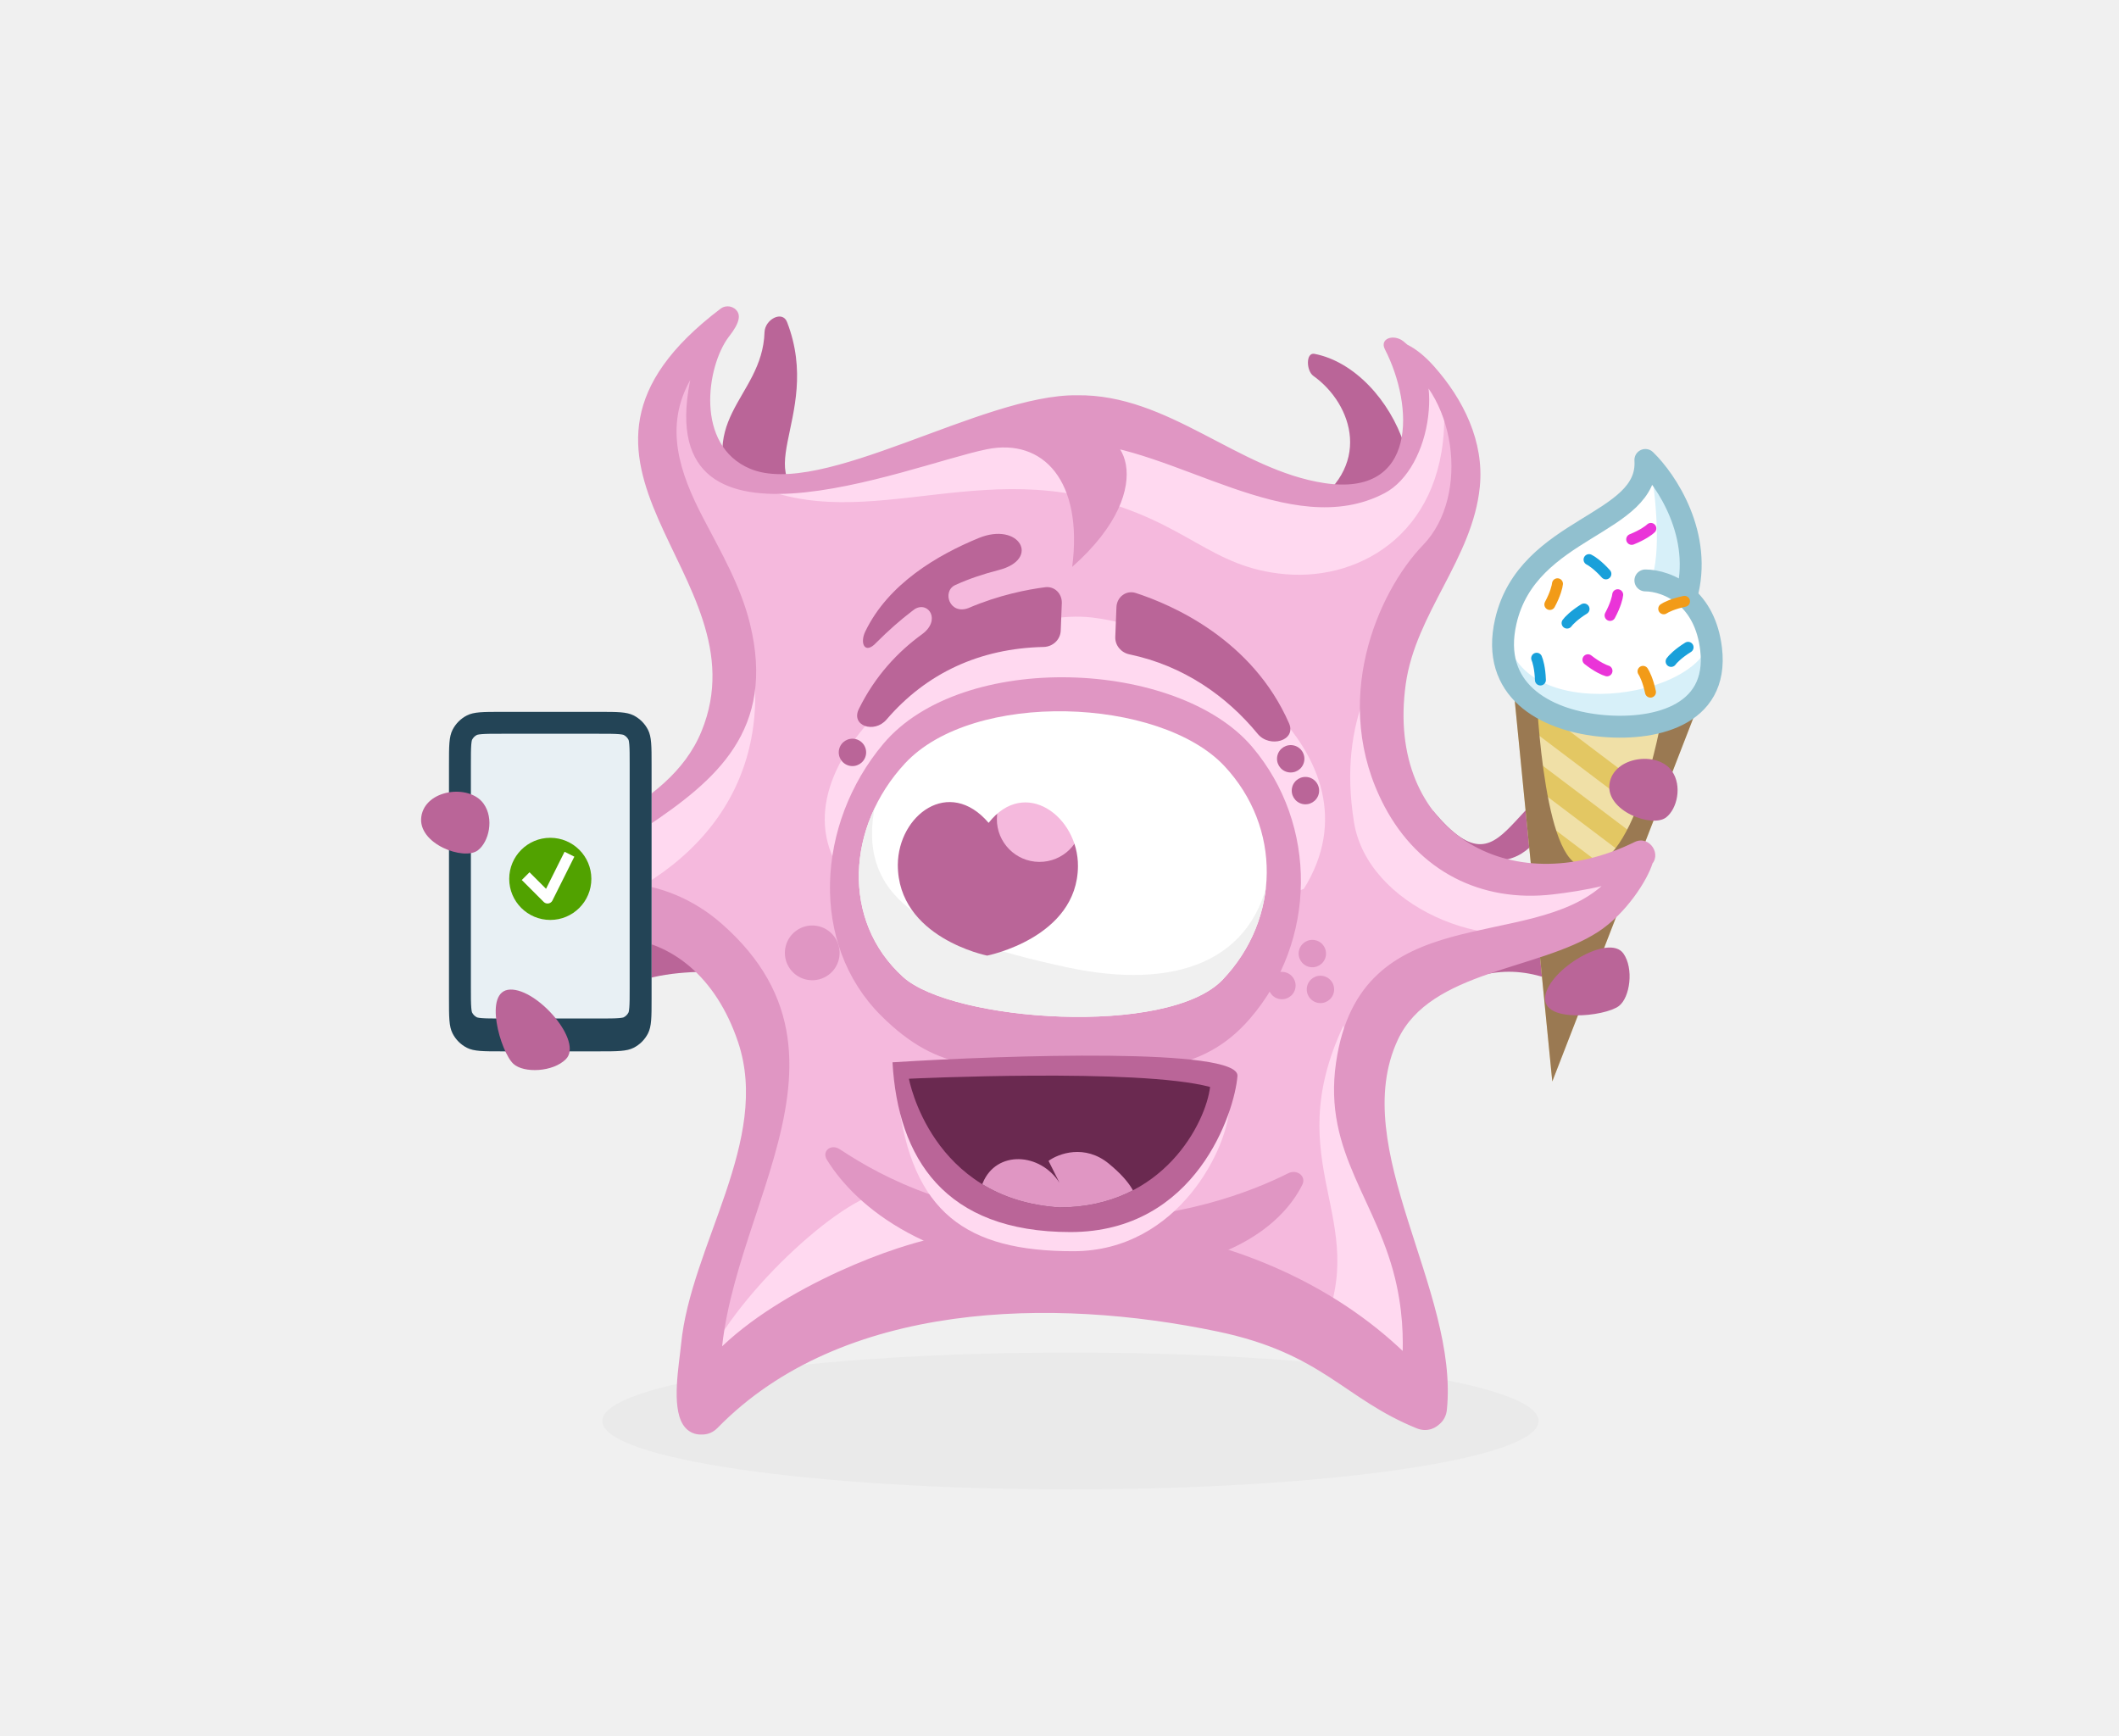
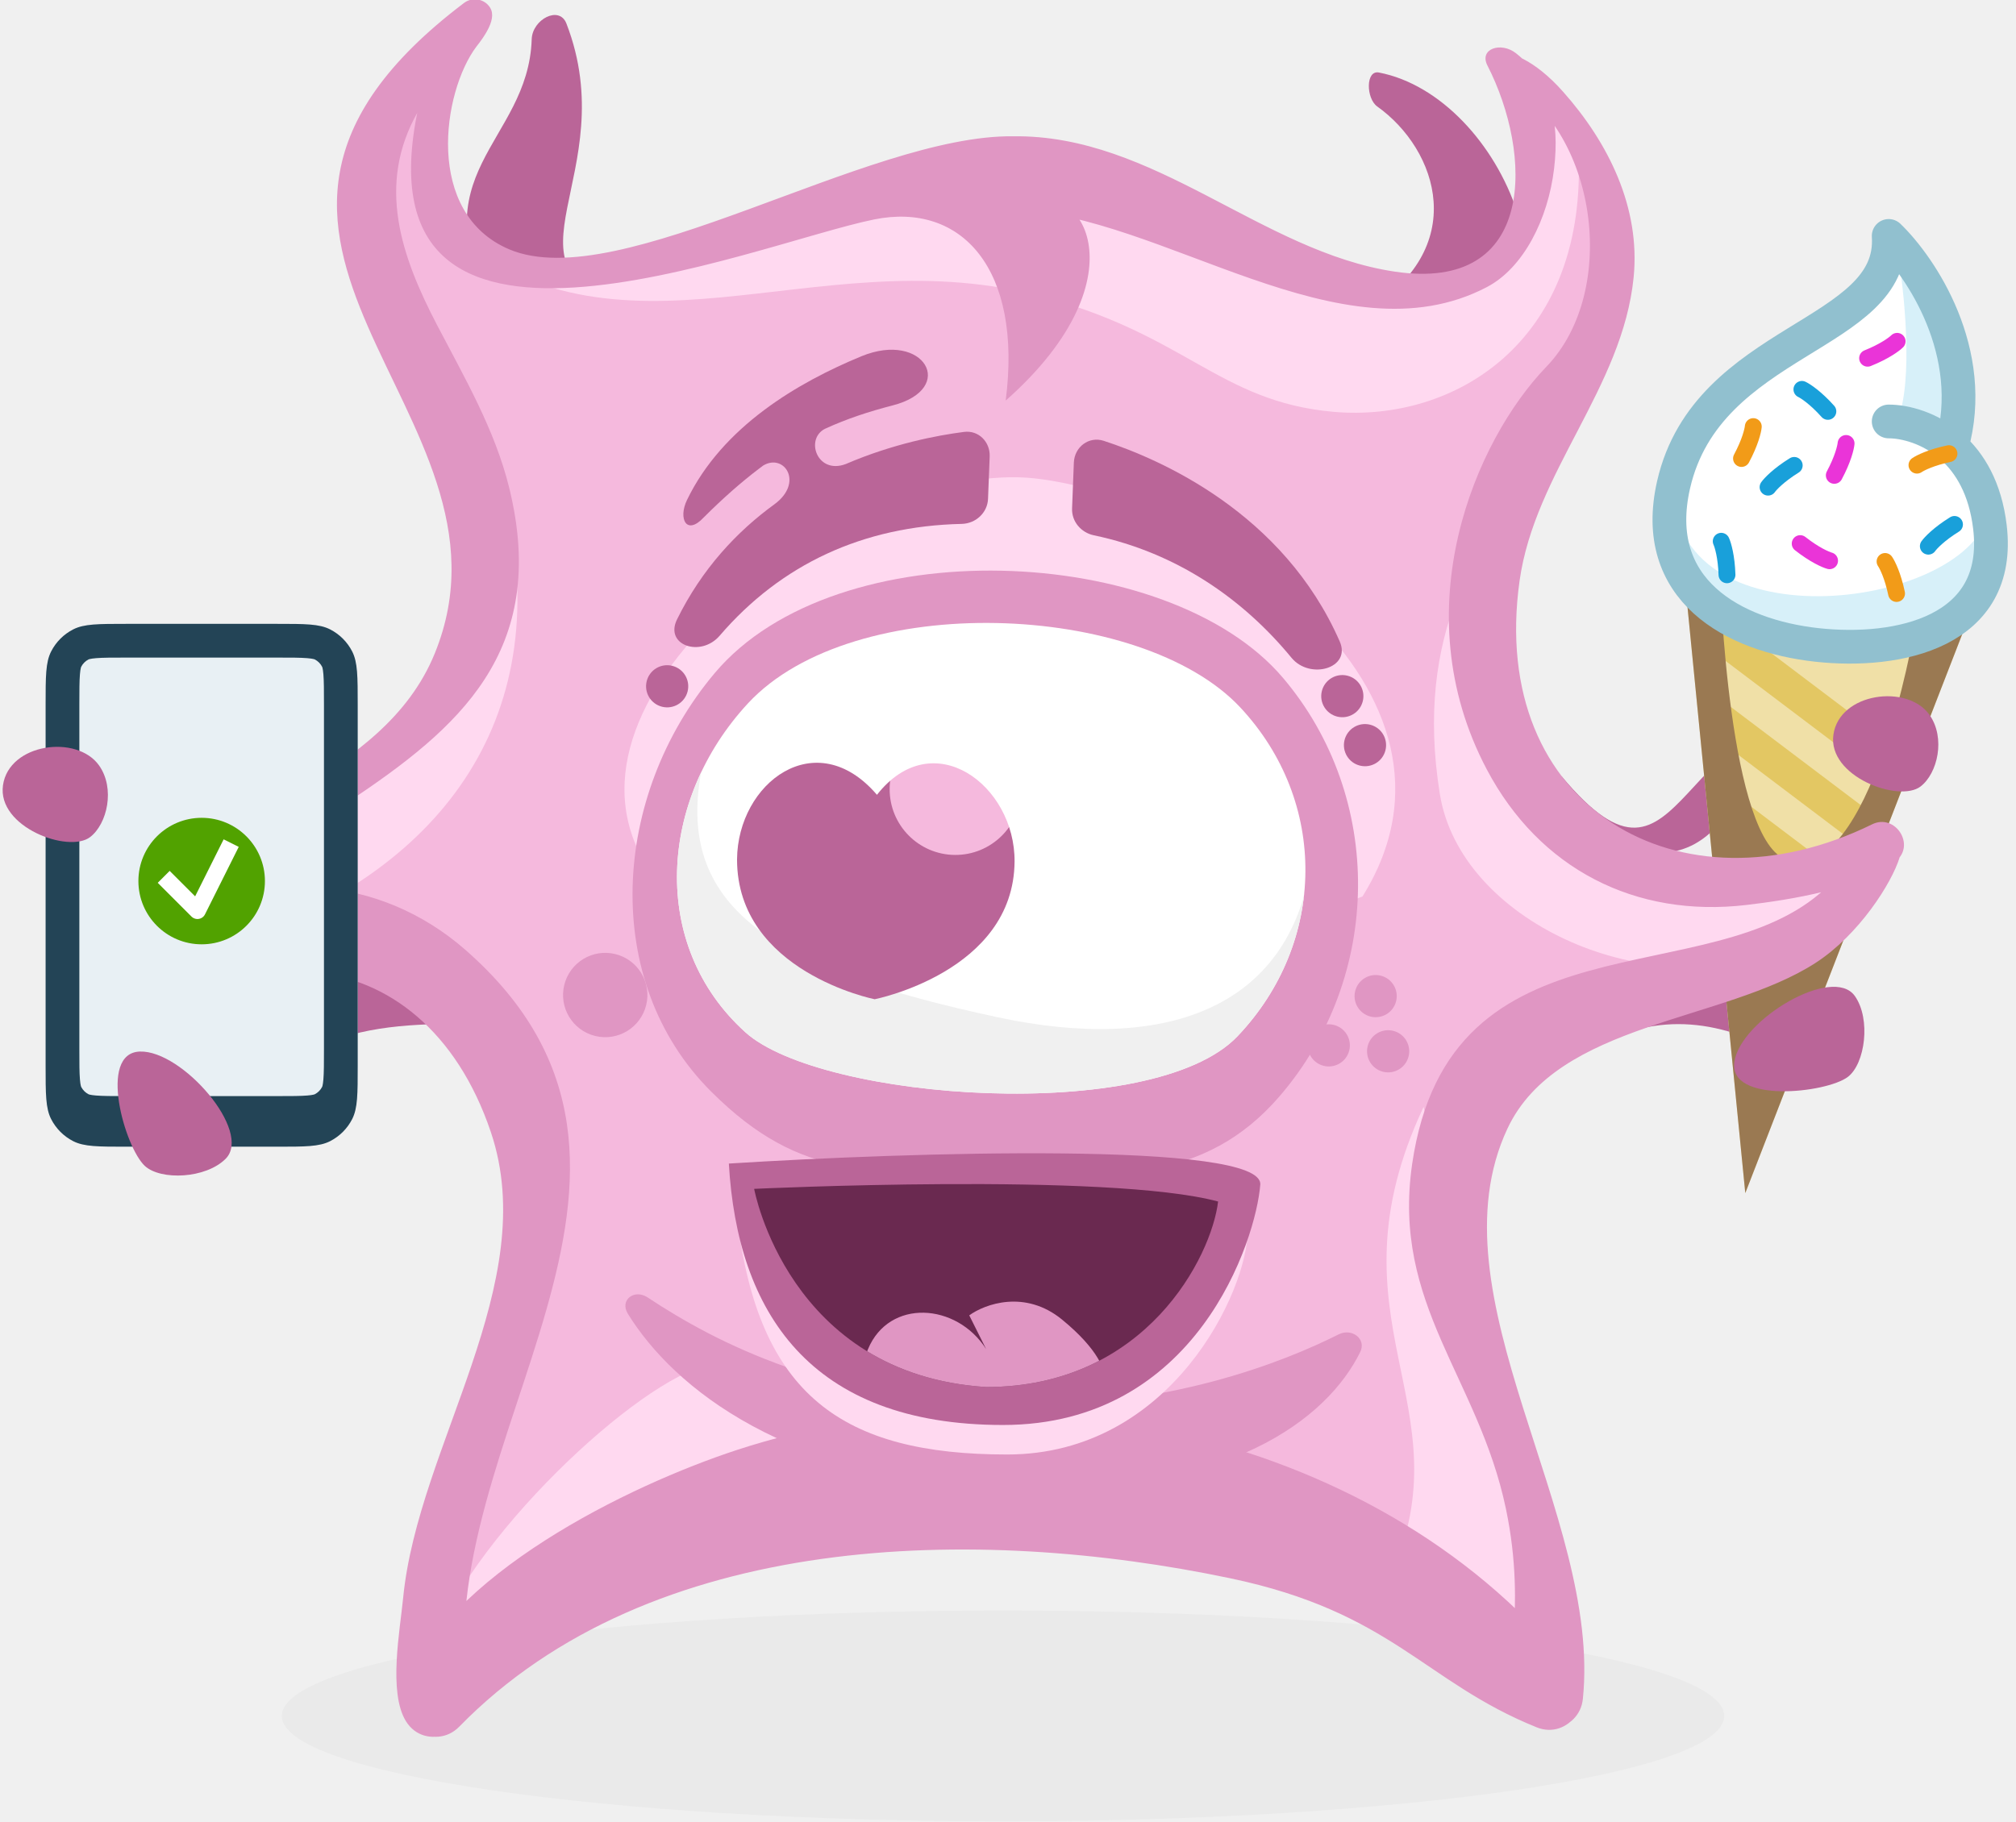
- <svg xmlns="http://www.w3.org/2000/svg" width="387" height="317" viewBox="0 0 387 317" fill="none">
-   <ellipse cx="195.5" cy="259.5" rx="85.5" ry="12.5" fill="#EAEAEA" />
-   <path d="M143.742 58.811C150.64 76.64 134.641 88.275 151.06 92.074C152.764 96.86 141.814 104.497 135.471 93.48C125.689 76.487 139.233 73.048 139.628 60.667C139.703 58.326 142.897 56.627 143.742 58.811Z" fill="#BA6598" />
-   <path d="M239.868 68.65C247.063 73.781 250.977 85.498 238.403 92.979C234.09 98.691 234.542 113.911 250.003 103.549C265.876 92.91 254.645 67.431 240.066 64.621C238.469 64.313 238.544 67.705 239.868 68.65Z" fill="#BA6598" />
-   <path d="M99.392 187.671C103.51 169.714 120.196 160.76 125.959 159.353L139.288 176.884C128.542 178.52 114.313 174.287 104.506 188.866C102.708 191.538 98.672 190.81 99.392 187.671Z" fill="#BA6598" />
-   <path d="M261.712 148.06L256.879 153.049C287.727 165.793 274.302 145.026 296.033 148.786C301.466 149.726 302.866 139.857 298.305 139.561C274.483 138.017 276.814 166.196 261.712 148.06Z" fill="#BA6598" />
-   <path d="M79.98 150.948C88.362 162.396 102.619 164.411 119.405 160.599C120.791 154.982 122.546 141.607 117.931 147.032C113.348 152.42 97.275 152.622 84.303 146.95C81.518 145.733 78.184 148.496 79.98 150.948Z" fill="#BA6598" />
-   <path d="M264.362 177.034C260.751 172.477 251.86 185.355 268.007 178.961C276.329 175.666 283.633 178.144 291.691 183.153L294.063 173.521C285.422 170.553 276.709 170.646 264.362 177.034Z" fill="#BA6598" />
-   <path d="M309.5 130.5L283.5 197.5L276.5 126.5C276.5 126.5 280 131.097 293 132.5C306 133.903 309.5 130.5 309.5 130.5Z" fill="#F0E0A7" />
-   <mask id="mask0" mask-type="alpha" maskUnits="userSpaceOnUse" x="276" y="126" width="34" height="72">
-     <path d="M309.5 130.5L283.5 197.5L276.5 126.5C276.5 126.5 280 131.097 293 132.5C306 133.903 309.5 130.5 309.5 130.5Z" fill="#DEC673" />
-   </mask>
-   <g mask="url(#mask0)">
-     <path d="M278 129.5L300.5 146.5" stroke="#E3C763" stroke-width="4" stroke-linecap="round" stroke-linejoin="round" />
-     <path d="M278 139.5L300.5 156.5" stroke="#E3C763" stroke-width="4" stroke-linecap="round" stroke-linejoin="round" />
-     <path d="M278 149.5L300.5 166.5" stroke="#E3C763" stroke-width="4" stroke-linecap="round" stroke-linejoin="round" />
-     <path d="M278 159.5L300.5 176.5" stroke="#E3C763" stroke-width="4" stroke-linecap="round" stroke-linejoin="round" />
-     <path d="M278 169.5L300.5 186.5" stroke="#E3C763" stroke-width="4" stroke-linecap="round" stroke-linejoin="round" />
-     <path d="M288.5 158C281.5 156 280.5 124.5 280.5 124.5L273 126.5L278.5 196L284.5 201L311 129.5L303.5 131C303.5 131 298.382 160.823 288.5 158Z" fill="#9A7952" />
+ <svg xmlns="http://www.w3.org/2000/svg" width="239" height="216" viewBox="0 0 239 216" fill="none">
+   <g clip-path="url(#clip0)">
+     <ellipse cx="118.907" cy="203.478" rx="85.5" ry="12.5" fill="#EAEAEA" />
+     <path d="M67.149 2.789C74.047 20.618 58.048 32.253 74.468 36.051C76.171 40.837 65.221 48.474 58.879 37.457C49.096 20.465 62.641 17.026 63.035 4.645C63.11 2.304 66.304 0.605 67.149 2.789Z" fill="#BA6598" />
+     <path d="M163.275 12.627C170.47 17.759 174.384 29.476 161.811 36.957C157.497 42.668 157.95 57.889 173.41 47.526C189.283 36.887 178.052 11.409 163.473 8.599C161.876 8.291 161.951 11.683 163.275 12.627Z" fill="#BA6598" />
+     <path d="M22.799 131.648C26.918 113.692 43.603 104.737 49.366 103.33L62.695 120.861C51.949 122.498 37.72 118.264 27.913 132.843C26.116 135.516 22.079 134.788 22.799 131.648Z" fill="#BA6598" />
+     <path d="M185.119 92.037L180.286 97.026C211.134 109.771 197.71 89.003 219.441 92.764C224.874 93.704 226.273 83.835 221.712 83.539C197.89 81.995 200.221 110.174 185.119 92.037Z" fill="#BA6598" />
+     <path d="M3.387 94.926C11.769 106.374 26.026 108.388 42.813 104.577C44.199 98.96 45.953 85.584 41.339 91.009C36.755 96.398 20.682 96.6 7.71 90.928C4.925 89.71 1.591 92.474 3.387 94.926Z" fill="#BA6598" />
+     <path d="M187.769 121.011C184.158 116.455 175.267 129.332 191.414 122.939C199.736 119.643 207.04 122.122 215.099 127.13L217.47 117.498C208.829 114.53 200.117 114.624 187.769 121.011Z" fill="#BA6598" />
+     <path d="M232.907 74.478L206.907 141.478L199.907 70.478C199.907 70.478 203.407 75.074 216.407 76.478C229.407 77.881 232.907 74.478 232.907 74.478Z" fill="#F0E0A7" />
+     <mask id="mask0" mask-type="alpha" maskUnits="userSpaceOnUse" x="199" y="70" width="34" height="72">
+       <path d="M232.907 74.478L206.907 141.478L199.907 70.478C199.907 70.478 203.407 75.074 216.407 76.478C229.407 77.881 232.907 74.478 232.907 74.478Z" fill="#DEC673" />
+     </mask>
+     <g mask="url(#mask0)">
+       <path d="M201.407 73.478L223.907 90.478" stroke="#E3C763" stroke-width="4" stroke-linecap="round" stroke-linejoin="round" />
+       <path d="M201.407 83.478L223.907 100.478" stroke="#E3C763" stroke-width="4" stroke-linecap="round" stroke-linejoin="round" />
+       <path d="M201.407 93.478L223.907 110.478" stroke="#E3C763" stroke-width="4" stroke-linecap="round" stroke-linejoin="round" />
+       <path d="M201.407 103.478L223.907 120.478" stroke="#E3C763" stroke-width="4" stroke-linecap="round" stroke-linejoin="round" />
+       <path d="M201.407 113.478L223.907 130.478" stroke="#E3C763" stroke-width="4" stroke-linecap="round" stroke-linejoin="round" />
+       <path d="M211.907 101.978C204.907 99.978 203.907 68.478 203.907 68.478L196.407 70.478L201.907 139.978L207.907 144.978L234.407 73.478L226.907 74.978C226.907 74.978 221.789 104.801 211.907 101.978Z" fill="#9A7952" />
+     </g>
+     <path d="M235.907 62.477C237.407 74.978 225.044 77.534 215.407 76.478C205.51 75.393 195.55 69.978 198.407 57.477C202.408 39.978 224.707 39.977 223.907 27.977C227.717 31.644 234.543 41.778 231.372 52.977C233.529 54.892 235.358 57.898 235.907 62.477Z" fill="white" />
+     <mask id="mask1" mask-type="alpha" maskUnits="userSpaceOnUse" x="197" y="27" width="40" height="50">
+       <path d="M235.907 62.477C237.407 74.978 225.044 77.534 215.407 76.478C205.51 75.393 195.55 69.978 198.407 57.477C202.408 39.978 224.707 39.977 223.907 27.977C227.717 31.644 234.543 41.778 231.372 52.977C233.529 54.892 235.358 57.898 235.907 62.477Z" fill="white" />
+     </mask>
+     <g mask="url(#mask1)">
+       <path d="M224.907 29.477C225.741 34.311 226.907 45.178 224.907 49.977L236.407 54.477L235.907 32.977L224.907 29.477Z" fill="#D7F0F9" />
+       <path d="M235.907 59.477C235.907 60.051 235.827 60.61 235.675 61.152L233.407 77.478H215.907L195.407 68.478C196.574 58.144 198.807 41.477 198.407 57.477C197.93 76.56 232.502 72.428 235.675 61.152L235.907 59.477Z" fill="#D7F0F9" />
+     </g>
+     <path d="M223.907 49.977C225.805 49.977 228.818 50.712 231.372 52.977M231.372 52.977C233.529 54.892 235.358 57.898 235.907 62.477C237.407 74.978 225.044 77.534 215.407 76.478C205.51 75.393 195.55 69.978 198.407 57.477C202.408 39.978 224.707 39.977 223.907 27.977C227.717 31.644 234.543 41.778 231.372 52.977Z" stroke="#91C0CF" stroke-width="4" stroke-linecap="round" stroke-linejoin="round" />
+     <path d="M221.407 42.477C223.407 41.678 224.574 40.811 224.907 40.477" stroke="#EA34D8" stroke-width="2" stroke-linecap="round" stroke-linejoin="round" />
+     <path d="M217.459 56.368C218.477 54.47 218.814 53.056 218.855 52.587" stroke="#EA34D8" stroke-width="2" stroke-linecap="round" stroke-linejoin="round" />
+     <path d="M213.416 64.462C215.109 65.794 216.443 66.371 216.898 66.493" stroke="#EA34D8" stroke-width="2" stroke-linecap="round" stroke-linejoin="round" />
+     <path d="M216.696 48.78C215.26 47.174 214.047 46.374 213.619 46.175" stroke="#19A0DA" stroke-width="2" stroke-linecap="round" stroke-linejoin="round" />
+     <path d="M231.707 62.189C229.877 63.324 228.878 64.38 228.608 64.766" stroke="#19A0DA" stroke-width="2" stroke-linecap="round" stroke-linejoin="round" />
+     <path d="M212.707 55.189C210.877 56.324 209.878 57.38 209.608 57.766" stroke="#19A0DA" stroke-width="2" stroke-linecap="round" stroke-linejoin="round" />
+     <path d="M204.737 68.158C204.669 66.005 204.254 64.612 204.054 64.185" stroke="#19A0DA" stroke-width="2" stroke-linecap="round" stroke-linejoin="round" />
+     <path d="M231.054 53.796C228.946 54.237 227.646 54.888 227.26 55.158" stroke="#F29B18" stroke-width="2" stroke-linecap="round" stroke-linejoin="round" />
+     <path d="M224.839 70.375C224.398 68.266 223.747 66.967 223.477 66.581" stroke="#F29B18" stroke-width="2" stroke-linecap="round" stroke-linejoin="round" />
+     <path d="M206.459 54.368C207.477 52.47 207.814 51.056 207.855 50.587" stroke="#F29B18" stroke-width="2" stroke-linecap="round" stroke-linejoin="round" />
+     <path d="M175.591 74.212C178.204 98.501 193.389 111.592 218.828 101.889C220.469 101.264 222.073 102.8 221.103 104.263C210.987 119.521 181.587 106.67 173.261 134.167C166.121 157.745 186.351 168.739 184.155 196.88C184.023 198.568 181.934 199.238 180.708 198.07C152.335 171.036 86.469 165.353 54.645 198.492C53.425 199.761 51.22 199.068 51.125 197.31C49.45 166.286 70.03 155.535 62.267 131.853C56.462 114.145 33.678 98.989 15.861 119.261C14.405 120.916 11.62 119.752 12.422 117.699C21.884 93.483 50.029 98.007 56.507 74.086C62.767 50.966 33.855 34.024 46.678 12.636C47.872 10.645 51.268 12.927 51.033 15.236C50.033 25.077 56.241 32.544 66.112 32.928C80.102 33.472 97.145 19.623 120.135 20.517C140.146 21.295 157.998 36.286 168.632 34.411C180.095 32.39 183.382 25.971 181.992 17.663C181.622 15.449 184.462 13.726 185.698 15.601C200.988 38.8 173.13 51.328 175.591 74.212Z" fill="#F5B9DD" />
+     <path d="M217.354 87.115C218.064 82.141 226.122 81.062 228.745 84.77C230.674 87.499 229.715 91.704 227.684 93.263C225.144 95.212 216.644 92.09 217.354 87.115Z" fill="#BA6598" />
+     <path d="M205.613 125.919C206.323 120.944 217.272 114.399 219.894 118.107C221.824 120.836 221.111 126.131 219.08 127.69C216.54 129.639 204.903 130.894 205.613 125.919Z" fill="#BA6598" />
+     <mask id="mask2" mask-type="alpha" maskUnits="userSpaceOnUse" x="12" y="11" width="210" height="189">
+       <path d="M175.591 74.212C178.204 98.501 193.389 111.592 218.828 101.889C220.469 101.264 222.073 102.8 221.103 104.263C210.987 119.521 181.587 106.67 173.261 134.167C166.121 157.745 186.351 168.739 184.155 196.88C184.023 198.568 181.934 199.238 180.708 198.07C152.335 171.036 86.469 165.353 54.645 198.492C53.425 199.761 51.22 199.068 51.125 197.31C49.45 166.286 70.03 155.535 62.267 131.853C56.462 114.145 33.678 98.989 15.861 119.261C14.405 120.916 11.62 119.752 12.422 117.699C21.884 93.483 50.029 98.007 56.507 74.086C62.767 50.966 33.855 34.024 46.678 12.636C47.872 10.645 51.268 12.927 51.033 15.236C50.033 25.077 56.241 32.544 66.112 32.928C80.102 33.472 97.145 19.623 120.135 20.517C140.146 21.295 157.998 36.286 168.632 34.411C180.095 32.39 183.382 25.971 181.992 17.663C181.622 15.449 184.462 13.726 185.698 15.601C200.988 38.8 173.13 51.328 175.591 74.212Z" fill="#F7BEED" />
+     </mask>
+     <g mask="url(#mask2)">
+       <path d="M177.063 9.725C176.661 17.86 193.653 2.996 187.162 18.905C187.791 40.683 172.331 50.061 158.164 48.841C144.328 47.65 140.425 39.324 122.461 34.901C96.083 28.407 73.626 45.02 52.339 26.905C53.64 17.442 55.992 9.599 56.486 -0.395C57.455 -19.977 85.522 16.979 119.17 18.643C152.818 20.307 178.032 -9.857 177.063 9.725Z" fill="#FFD9F0" />
+       <path d="M32.989 109.679C55.995 99.896 66.962 80.454 58.5 54.169L9.715 112.188C9.804 114.613 14.585 117.506 32.989 109.679Z" fill="#FFD9F0" />
+       <path d="M221.27 95.789C227.355 101.75 231.745 103.908 209.326 112.931C195.037 118.681 173.138 109.329 170.695 94.151C164.571 56.082 201.098 50.143 193.13 26.039L221.498 23.755L221.27 95.789Z" fill="#FFD9F0" />
+       <path d="M164.842 186.942C173.985 166.536 156.851 156.653 168.766 131.266L186.233 200.448L164.842 186.942Z" fill="#FFD9F0" />
+       <path d="M83.987 161.885C90.483 160.601 99.74 169.712 103.556 174.427C84.479 186.38 47.212 207.517 50.762 196.444C55.199 182.604 75.868 163.491 83.987 161.885Z" fill="#FFD9F0" />
+       <path d="M122.75 56.736C143.365 59.088 176.835 81.759 161.522 106.31C149.493 111.09 156.906 100.538 119.406 98.478C83.906 96.527 85.369 118.702 76.133 101.764C64.781 80.946 102.176 54.389 122.75 56.736Z" fill="#FFD9F0" />
+     </g>
+     <path d="M120.106 24.872C114.559 24.708 114.5 16.244 120.072 16.162C136.875 15.916 149.506 29.841 165.338 32.208C182.312 34.746 181.645 18.116 176.337 7.767C175.317 5.78 177.949 4.908 179.732 6.321C183.78 9.529 184.926 14.25 184.238 20.006C183.523 25.991 180.615 31.767 176.274 34.042C158.986 43.101 137.753 25.393 120.106 24.872ZM178.117 9.261C173.25 6.696 178.465 3.18 185.292 10.859C190.676 16.915 194.494 24.608 193.67 32.886C192.363 45.999 181.959 55.964 180.149 68.871C176.372 95.809 199.249 108.901 221.943 97.749C224.666 96.411 227.142 100.192 224.76 102.11C220.702 105.379 212.156 106.708 207.075 107.309C193.865 108.872 182.491 103.031 176.261 91.239C166.228 72.249 174.949 52.17 183.325 43.489C192.009 34.489 189.394 15.203 178.117 9.261ZM220.086 100.96C221.714 97.097 226.353 97.92 225.209 101.66C224.272 104.721 220.381 110.85 215.25 114.174C204.42 121.188 184.656 121.166 178.713 133.826C169.428 153.608 189.895 179.622 187.651 201.465C187.257 205.301 181.993 206.471 180.142 203.004C177.813 198.644 181.171 191.517 178.527 178.905C175.266 163.35 164.991 154.741 167.411 138.045C171.815 107.662 202.823 118.154 216.413 105.344C218.163 103.695 219.008 103.519 220.086 100.96ZM186.784 198.616C189.233 201.766 185.938 206.349 182.171 204.828C168.839 199.443 165.039 191.177 145.83 187.151C115.854 180.869 77.217 181.446 54.445 204.751C51.512 207.754 46.327 204.661 47.753 200.646C52.676 186.785 74.609 176.118 87.365 171.938C120.857 160.963 164.355 169.768 186.784 198.616ZM55.486 201.292C56.166 205.531 50.373 207.798 48.107 204.075C46.025 200.654 47.418 193.328 47.794 189.475C49.558 171.399 64.24 152.215 58.198 134.266C50.091 110.183 25.397 109.442 12.255 129.342C10.608 131.835 6.576 130.292 7.109 127.318C8.17 121.399 15.05 114.166 19.694 110.678C30.601 102.483 45.055 103.768 55.181 112.642C85.209 138.958 50.587 170.722 55.486 201.292ZM12.691 128.081C12.359 131.206 7.748 131.483 7.121 128.372C5.875 122.193 11.985 112.506 15.71 107.959C25.663 95.804 45.376 92.622 51.545 77.477C63.291 48.644 17.514 28.722 55.016 0.347C56.005 -0.4 57.462 -0.143 58.111 0.922C59.885 3.83 51.063 10.582 49.531 13.268C44.614 21.889 47.546 30.357 51.81 38.534C55.065 44.776 58.664 50.932 60.364 57.831C69.968 96.805 16.264 94.475 12.691 128.081ZM54.511 0.905C54.66 0.672 54.226 2.613 54.451 2.452C57.343 0.374 59.369 1.677 56.474 5.533C52.459 10.881 50.279 25.309 60.392 29.575C73.451 35.083 102.841 15.934 120.124 16.162C124.901 16.224 126.118 23.099 121.524 24.645C127.649 20.308 136.181 32.521 119.226 47.502C121.242 31.903 113.999 23.927 103.637 26.021C89.333 28.913 41.138 49.298 49.754 12.053C50.672 8.084 52.321 4.335 54.511 0.905Z" fill="#E096C3" />
+     <path d="M76.784 153.855C84.933 159.257 98.41 166.249 119.732 166.676C138.39 167.05 152.256 161.475 158.694 158.234C160.253 157.449 162.028 158.764 161.255 160.33C157.4 168.139 145.788 177.57 119.349 176.542C93.355 175.532 79.853 164.566 74.433 155.788C73.431 154.166 75.195 152.801 76.784 153.855Z" fill="#E096C3" />
+     <path d="M84.724 79.824C99.136 62.682 138.535 64.385 152.098 80.379C164.154 94.596 163.907 115.84 151.689 130.003C142.744 140.37 131.601 139.585 117.715 139.164C103.387 138.73 95.205 140.309 84.315 129.448C71.169 116.337 72.481 94.385 84.724 79.824Z" fill="#E096C3" />
+     <path d="M88.674 83.403C101.147 69.943 135.275 71.307 147.033 83.884C157.486 95.064 157.286 111.757 146.712 122.877C136.714 133.392 97.335 130.524 88.353 122.396C76.957 112.085 78.079 94.837 88.674 83.403Z" fill="white" />
+     <mask id="mask3" mask-type="alpha" maskUnits="userSpaceOnUse" x="80" y="73" width="75" height="57">
+       <path d="M88.674 83.403C101.147 69.943 135.275 71.307 147.033 83.884C157.486 95.064 157.286 111.757 146.712 122.877C136.714 133.392 97.335 130.524 88.353 122.396C76.957 112.085 78.079 94.837 88.674 83.403Z" fill="#E8E8E8" />
+     </mask>
+     <g mask="url(#mask3)">
+       <path d="M118.304 120.634C91.902 114.984 79.642 107.759 83.304 90.647L65.502 116.494L103.431 132.791L131.858 133.76L161.153 121.11C160.137 109.132 157.567 88.641 155.42 102.498C152.737 119.82 137.862 124.818 118.304 120.634Z" fill="#F0F0F0" />
+     </g>
+     <mask id="mask4" mask-type="alpha" maskUnits="userSpaceOnUse" x="87" y="90" width="34" height="29">
+       <path d="M120.279 102.177C120.171 115.241 103.693 118.492 103.693 118.492C103.693 118.492 87.377 115.241 87.377 101.906C87.452 92.82 96.736 85.802 103.964 94.249C110.59 85.802 120.354 93.091 120.279 102.177Z" fill="#BA6598" />
+     </mask>
+     <g mask="url(#mask4)">
+       <rect x="82.882" y="85.802" width="43.293" height="39.83" fill="#BA6598" />
+       <circle cx="113.262" cy="93.587" r="7.793" transform="rotate(0.471941 113.262 93.5867)" fill="#F5B9DD" />
+     </g>
+     <path d="M114.013 62.125C102.317 62.381 92.591 66.912 85.318 75.382C83.082 77.987 78.746 76.531 80.263 73.451C83.224 67.437 87.364 63.028 91.813 59.796C91.813 59.796 91.813 59.796 91.813 59.796C95.316 57.226 92.977 53.726 90.495 55.193C90.306 55.333 90.116 55.475 89.926 55.62C87.864 57.188 85.726 59.065 83.447 61.34C81.373 63.576 80.385 61.487 81.439 59.301C85.652 50.555 94.663 45.325 102.115 42.249C109.566 39.174 113.528 46.089 105.83 48.074C103.036 48.794 100.413 49.651 97.808 50.845C95.415 52.044 96.86 56.304 100.264 55.028C105.866 52.618 111.105 51.624 114.292 51.216C116.009 50.996 117.395 52.397 117.328 54.127L117.133 59.154C117.068 60.81 115.67 62.089 114.013 62.125Z" fill="#BA6598" />
+     <path d="M153.105 77.996C147.468 71.135 139.599 65.551 129.667 63.474C128.159 63.159 127.036 61.836 127.096 60.296L127.307 54.855C127.379 53.005 129.082 51.7 130.843 52.272C137.489 54.434 152.142 60.775 158.833 76.08C160.214 79.238 155.294 80.659 153.105 77.996Z" fill="#BA6598" />
+     <circle cx="79.093" cy="81.381" r="2.5" transform="rotate(13.8318 79.0925 81.3807)" fill="#BA6598" />
+     <circle cx="159.134" cy="82.55" r="2.5" transform="rotate(13.8318 159.134 82.5496)" fill="#BA6598" />
+     <circle cx="161.823" cy="88.361" r="2.5" transform="rotate(13.8318 161.823 88.3611)" fill="#BA6598" />
+     <circle cx="71.751" cy="117.991" r="5" transform="rotate(13.8318 71.7514 117.991)" fill="#E096C3" />
+     <circle cx="157.528" cy="123.962" r="2.5" transform="rotate(13.8318 157.528 123.962)" fill="#E096C3" />
+     <circle cx="163.086" cy="118.121" r="2.5" transform="rotate(13.8318 163.086 118.121)" fill="#E096C3" />
+     <circle cx="164.565" cy="124.664" r="2.5" transform="rotate(13.8318 164.565 124.664)" fill="#E096C3" />
+     <path d="M87.407 144.478L87.407 144.478C89.907 165.477 99.907 172.477 119.407 172.477C138.907 172.477 147.907 152.977 147.907 145.977C133.407 144.478 107.407 144.478 87.407 144.478Z" fill="#FFD9F0" />
+     <path d="M118.907 168.977C95.907 168.977 87.407 155.477 86.407 137.977C107.574 136.644 149.807 135.277 149.407 140.477C148.907 146.977 141.907 168.977 118.907 168.977Z" fill="#BA6598" />
+     <path d="M144.407 142.478C131.407 138.978 89.407 140.978 89.407 140.978C89.407 140.978 93.407 162.978 116.907 164.478C135.907 164.478 143.649 148.926 144.407 142.478Z" fill="#6A2950" />
+     <mask id="mask5" mask-type="alpha" maskUnits="userSpaceOnUse" x="89" y="140" width="56" height="25">
+       <path d="M144.407 142.478C131.407 138.978 89.407 140.978 89.407 140.978C89.407 140.978 93.407 162.978 116.907 164.478C135.907 164.478 143.649 148.926 144.407 142.478Z" fill="#6A2950" />
+     </mask>
+     <g mask="url(#mask5)">
+       <path d="M116.907 159.977C113.407 154.477 105.407 153.977 102.907 159.977L101.907 162.477L114.407 166.477L130.907 163.477C131.074 162.644 130.307 160.077 125.907 156.477C121.507 152.877 116.741 154.644 114.907 155.977C114.741 155.644 114.907 155.977 116.907 159.977Z" fill="#E096C3" />
+     </g>
+     <path d="M5.407 83.578C5.407 80.217 5.407 78.537 6.061 77.254C6.636 76.125 7.554 75.207 8.683 74.632C9.967 73.978 11.647 73.978 15.007 73.978H32.807C36.167 73.978 37.848 73.978 39.131 74.632C40.26 75.207 41.178 76.125 41.753 77.254C42.407 78.537 42.407 80.217 42.407 83.578V126.378C42.407 129.738 42.407 131.418 41.753 132.701C41.178 133.83 40.26 134.748 39.131 135.324C37.848 135.978 36.167 135.978 32.807 135.978H15.007C11.647 135.978 9.967 135.978 8.683 135.324C7.554 134.748 6.636 133.83 6.061 132.701C5.407 131.418 5.407 129.738 5.407 126.378V83.578Z" fill="#E8F0F4" />
+     <path fill-rule="evenodd" clip-rule="evenodd" d="M32.807 77.978H15.007C13.261 77.978 12.192 77.981 11.392 78.046C11.02 78.076 10.794 78.115 10.657 78.147C10.592 78.162 10.552 78.175 10.53 78.183C10.51 78.19 10.499 78.195 10.499 78.195C10.123 78.387 9.817 78.693 9.625 79.07C9.625 79.07 9.62 79.08 9.613 79.101C9.605 79.122 9.592 79.162 9.577 79.228C9.544 79.364 9.506 79.59 9.476 79.963C9.41 80.762 9.407 81.831 9.407 83.578V124.378C9.407 126.124 9.41 127.193 9.476 127.993C9.506 128.365 9.544 128.591 9.577 128.728C9.592 128.793 9.605 128.833 9.613 128.854C9.62 128.875 9.625 128.886 9.625 128.886C9.817 129.262 10.123 129.568 10.499 129.76C10.499 129.76 10.51 129.765 10.53 129.772C10.552 129.78 10.592 129.793 10.657 129.808C10.794 129.84 11.02 129.879 11.392 129.909C12.192 129.974 13.261 129.978 15.007 129.978H32.807C34.553 129.978 35.622 129.974 36.422 129.909C36.795 129.879 37.02 129.84 37.157 129.808C37.222 129.793 37.262 129.78 37.284 129.772C37.296 129.768 37.304 129.765 37.309 129.763C37.312 129.761 37.315 129.76 37.315 129.76C37.691 129.568 37.998 129.262 38.189 128.886C38.189 128.886 38.194 128.875 38.202 128.854C38.21 128.833 38.222 128.793 38.238 128.728C38.27 128.591 38.308 128.365 38.339 127.993C38.404 127.193 38.407 126.124 38.407 124.378V83.578C38.407 81.831 38.404 80.762 38.339 79.963C38.308 79.59 38.27 79.364 38.238 79.228C38.222 79.162 38.21 79.122 38.202 79.101C38.194 79.08 38.189 79.07 38.189 79.07C37.998 78.693 37.691 78.387 37.315 78.195C37.315 78.195 37.305 78.19 37.284 78.183C37.262 78.175 37.222 78.162 37.157 78.147C37.02 78.115 36.795 78.076 36.422 78.046C35.622 77.981 34.553 77.978 32.807 77.978ZM6.061 77.254C5.407 78.537 5.407 80.217 5.407 83.578V126.378C5.407 129.738 5.407 131.418 6.061 132.701C6.636 133.83 7.554 134.748 8.683 135.324C9.967 135.978 11.647 135.978 15.007 135.978H32.807C36.167 135.978 37.848 135.978 39.131 135.324C40.26 134.748 41.178 133.83 41.753 132.701C42.407 131.418 42.407 129.738 42.407 126.378V83.578C42.407 80.217 42.407 78.537 41.753 77.254C41.178 76.125 40.26 75.207 39.131 74.632C37.848 73.978 36.167 73.978 32.807 73.978H15.007C11.647 73.978 9.967 73.978 8.683 74.632C7.554 75.207 6.636 76.125 6.061 77.254Z" fill="#234456" />
+     <circle cx="23.907" cy="104.478" r="7.5" fill="#51A200" />
+     <path d="M19.407 103.978L23.407 107.978L27.407 99.978" stroke="white" stroke-width="2" stroke-linejoin="round" />
+     <path d="M0.354 93.115C1.064 88.141 9.122 87.062 11.745 90.77C13.675 93.499 12.715 97.704 10.684 99.263C8.144 101.212 -0.356 98.09 0.354 93.115Z" fill="#BA6598" />
+     <path d="M16.584 124.694C21.606 124.529 29.954 134.175 26.758 137.402C24.405 139.776 19.067 139.994 17.178 138.264C14.818 136.101 11.562 124.859 16.584 124.694Z" fill="#BA6598" />
  </g>
-   <path d="M312.5 118.5C314 131 301.637 133.556 292 132.5C282.103 131.415 272.143 126 275 113.5C279 96 301.3 96 300.5 84C304.31 87.667 311.136 97.8 307.964 109C310.122 110.914 311.951 113.921 312.5 118.5Z" fill="white" />
-   <mask id="mask1" mask-type="alpha" maskUnits="userSpaceOnUse" x="274" y="84" width="39" height="49">
-     <path d="M312.5 118.5C314 131 301.637 133.556 292 132.5C282.103 131.415 272.143 126 275 113.5C279 96 301.3 96 300.5 84C304.31 87.667 311.136 97.8 307.964 109C310.122 110.914 311.951 113.921 312.5 118.5Z" fill="white" />
-   </mask>
-   <g mask="url(#mask1)">
-     <path d="M301.5 85.5C302.333 90.333 303.5 101.2 301.5 106L313 110.5L312.5 89L301.5 85.5Z" fill="#D7F0F9" />
-     <path d="M312.5 115.5C312.5 116.073 312.42 116.632 312.267 117.174L310 133.5H292.5L272 124.5C273.167 114.167 275.4 97.5 275 113.5C274.523 132.582 309.094 128.451 312.267 117.174L312.5 115.5Z" fill="#D7F0F9" />
-   </g>
-   <path d="M300.5 106C302.397 106 305.411 106.735 307.964 109M307.964 109C310.122 110.914 311.951 113.921 312.5 118.5C314 131 301.637 133.556 292 132.5C282.103 131.415 272.143 126 275 113.5C279 96 301.3 96 300.5 84C304.31 87.667 311.136 97.8 307.964 109Z" stroke="#91C0CF" stroke-width="4" stroke-linecap="round" stroke-linejoin="round" />
-   <path d="M298 98.5C300 97.7 301.167 96.833 301.5 96.5" stroke="#EA34D8" stroke-width="2" stroke-linecap="round" stroke-linejoin="round" />
-   <path d="M294.052 112.391C295.07 110.493 295.407 109.079 295.448 108.609" stroke="#EA34D8" stroke-width="2" stroke-linecap="round" stroke-linejoin="round" />
-   <path d="M290.009 120.484C291.702 121.816 293.036 122.393 293.491 122.515" stroke="#EA34D8" stroke-width="2" stroke-linecap="round" stroke-linejoin="round" />
-   <path d="M293.289 104.802C291.853 103.197 290.639 102.397 290.212 102.197" stroke="#19A0DA" stroke-width="2" stroke-linecap="round" stroke-linejoin="round" />
-   <path d="M308.3 118.211C306.469 119.346 305.471 120.402 305.201 120.788" stroke="#19A0DA" stroke-width="2" stroke-linecap="round" stroke-linejoin="round" />
-   <path d="M289.3 111.211C287.469 112.346 286.471 113.402 286.201 113.788" stroke="#19A0DA" stroke-width="2" stroke-linecap="round" stroke-linejoin="round" />
-   <path d="M281.33 124.181C281.262 122.028 280.846 120.635 280.647 120.208" stroke="#19A0DA" stroke-width="2" stroke-linecap="round" stroke-linejoin="round" />
-   <path d="M307.647 109.818C305.539 110.259 304.239 110.91 303.853 111.18" stroke="#F29B18" stroke-width="2" stroke-linecap="round" stroke-linejoin="round" />
-   <path d="M301.432 126.397C300.991 124.289 300.34 122.989 300.07 122.603" stroke="#F29B18" stroke-width="2" stroke-linecap="round" stroke-linejoin="round" />
-   <path d="M283.052 110.391C284.07 108.493 284.407 107.079 284.448 106.609" stroke="#F29B18" stroke-width="2" stroke-linecap="round" stroke-linejoin="round" />
-   <path d="M252.184 130.234C254.797 154.524 269.982 167.614 295.421 157.912C297.062 157.286 298.666 158.822 297.696 160.286C287.58 175.544 258.18 162.692 249.854 190.189C242.714 213.767 262.944 224.761 260.747 252.902C260.616 254.59 258.527 255.26 257.301 254.092C228.928 227.058 163.062 221.376 131.238 254.514C130.018 255.784 127.813 255.09 127.718 253.332C126.043 222.308 146.623 211.558 138.86 187.876C133.054 170.167 110.271 155.011 92.453 175.283C90.998 176.939 88.212 175.775 89.014 173.722C98.477 149.506 126.621 154.029 133.099 130.108C139.36 106.988 110.448 90.046 123.271 68.658C124.465 66.667 127.861 68.949 127.626 71.259C126.625 81.1 132.834 88.567 142.705 88.95C156.695 89.494 173.737 75.646 196.728 76.54C216.739 77.317 234.591 92.309 245.225 90.434C256.688 88.413 259.975 81.994 258.585 73.686C258.215 71.471 261.055 69.749 262.291 71.624C277.581 94.823 249.723 107.351 252.184 130.234Z" fill="#F5B9DD" />
-   <path d="M293.947 143.138C294.656 138.163 302.715 137.085 305.337 140.793C307.267 143.522 306.308 147.726 304.276 149.285C301.737 151.235 293.237 148.112 293.947 143.138Z" fill="#BA6598" />
-   <path d="M282.205 181.941C282.915 176.967 293.865 170.421 296.487 174.129C298.417 176.858 297.704 182.153 295.672 183.713C293.133 185.662 281.496 186.916 282.205 181.941Z" fill="#BA6598" />
-   <mask id="mask2" mask-type="alpha" maskUnits="userSpaceOnUse" x="88" y="67" width="210" height="189">
-     <path d="M252.184 130.234C254.797 154.524 269.982 167.614 295.421 157.912C297.062 157.286 298.666 158.822 297.696 160.286C287.58 175.544 258.18 162.692 249.854 190.189C242.714 213.767 262.944 224.761 260.747 252.902C260.616 254.59 258.527 255.26 257.301 254.092C228.928 227.058 163.062 221.376 131.238 254.514C130.018 255.784 127.813 255.09 127.718 253.332C126.043 222.308 146.623 211.558 138.86 187.876C133.054 170.167 110.271 155.011 92.453 175.283C90.998 176.939 88.212 175.775 89.014 173.722C98.477 149.506 126.621 154.029 133.099 130.108C139.36 106.988 110.448 90.046 123.271 68.658C124.465 66.667 127.861 68.949 127.626 71.259C126.625 81.1 132.834 88.567 142.705 88.95C156.695 89.494 173.737 75.646 196.728 76.54C216.739 77.317 234.591 92.309 245.225 90.434C256.688 88.413 259.975 81.994 258.585 73.686C258.215 71.471 261.055 69.749 262.291 71.624C277.581 94.823 249.723 107.351 252.184 130.234Z" fill="#F7BEED" />
-   </mask>
-   <g mask="url(#mask2)">
-     <path d="M253.656 65.747C253.254 73.883 270.246 59.018 263.754 74.928C264.384 96.705 248.924 106.083 234.757 104.863C220.921 103.672 217.018 95.347 199.054 90.924C172.676 84.429 150.219 101.042 128.932 82.928C130.232 73.464 132.585 65.621 133.079 55.627C134.048 36.045 162.114 73.001 195.763 74.665C229.411 76.33 254.625 46.165 253.656 65.747Z" fill="#FFD9F0" />
-     <path d="M109.582 165.702C132.588 155.918 143.554 136.476 135.093 110.191L86.308 168.21C86.397 170.635 91.177 173.529 109.582 165.702Z" fill="#FFD9F0" />
-     <path d="M297.863 151.812C303.948 157.772 308.337 159.931 285.919 168.953C271.629 174.704 249.73 165.351 247.288 150.173C241.163 112.105 277.691 106.165 269.722 82.061L298.091 79.777L297.863 151.812Z" fill="#FFD9F0" />
-     <path d="M241.435 242.964C250.578 222.559 233.444 212.676 245.359 187.288L262.826 256.47L241.435 242.964Z" fill="#FFD9F0" />
-     <path d="M160.58 217.908C167.076 216.623 176.333 225.734 180.149 230.45C161.072 242.402 123.805 263.539 127.355 252.467C131.792 238.626 152.461 219.513 160.58 217.908Z" fill="#FFD9F0" />
-     <path d="M199.342 112.759C219.958 115.11 253.428 137.782 238.115 162.333C226.085 167.113 233.499 156.56 195.999 154.5C160.499 152.55 161.962 174.725 152.726 157.787C141.373 136.969 178.769 110.412 199.342 112.759Z" fill="#FFD9F0" />
-   </g>
-   <path d="M196.698 80.894C191.152 80.73 191.093 72.266 196.665 72.184C213.468 71.939 226.098 85.864 241.931 88.231C258.905 90.769 258.238 74.138 252.929 63.79C251.91 61.802 254.542 60.931 256.325 62.343C260.373 65.551 261.519 70.272 260.831 76.029C260.116 82.013 257.208 87.79 252.867 90.064C235.579 99.123 214.345 81.416 196.698 80.894ZM254.709 65.283C249.842 62.718 255.057 59.203 261.885 66.882C267.269 72.937 271.087 80.63 270.263 88.909C268.956 102.021 258.552 111.986 256.742 124.893C252.964 151.832 275.842 164.923 298.536 153.771C301.259 152.434 303.735 156.215 301.353 158.133C297.294 161.401 288.749 162.73 283.668 163.332C270.458 164.895 259.083 159.054 252.853 147.261C242.821 128.271 251.542 108.192 259.918 99.511C268.602 90.512 265.987 71.226 254.709 65.283ZM296.679 156.983C298.307 153.12 302.946 153.943 301.801 157.682C300.864 160.743 296.974 166.873 291.843 170.196C281.013 177.21 261.248 177.188 255.306 189.848C246.021 209.63 266.487 235.645 264.244 257.487C263.85 261.324 258.586 262.493 256.734 259.027C254.405 254.666 257.764 247.539 255.12 234.927C251.859 219.373 241.583 210.764 244.003 194.067C248.407 163.684 279.416 174.176 293.006 161.367C294.756 159.718 295.601 159.541 296.679 156.983ZM263.377 254.639C265.826 257.788 262.531 262.372 258.764 260.85C245.432 255.466 241.632 247.199 222.423 243.174C192.447 236.891 153.809 237.469 131.038 260.774C128.105 263.776 122.92 260.683 124.346 256.668C129.269 242.808 151.202 232.14 163.958 227.96C197.449 216.986 240.947 225.791 263.377 254.639ZM132.079 257.315C132.759 261.553 126.966 263.821 124.7 260.098C122.618 256.677 124.01 249.351 124.387 245.497C126.151 227.422 140.833 208.238 134.791 190.289C126.684 166.205 101.99 165.464 88.847 185.365C87.201 187.857 83.169 186.314 83.702 183.34C84.763 177.421 91.643 170.189 96.286 166.7C107.194 158.505 121.648 159.791 131.774 168.665C161.802 194.98 127.18 226.745 132.079 257.315ZM89.284 184.103C88.952 187.228 84.341 187.506 83.713 184.395C82.467 178.215 88.578 168.529 92.302 163.981C102.256 151.827 121.969 148.644 128.138 133.5C139.883 104.666 94.106 84.745 131.609 56.37C132.597 55.622 134.055 55.88 134.704 56.944C136.478 59.853 127.656 66.605 126.124 69.29C121.206 77.911 124.139 86.38 128.403 94.556C131.658 100.798 135.257 106.954 136.957 113.854C146.561 152.828 92.857 150.498 89.284 184.103ZM131.104 56.927C131.253 56.694 130.819 58.636 131.044 58.474C133.936 56.397 135.962 57.699 133.067 61.555C129.052 66.903 126.872 81.332 136.985 85.597C150.044 91.105 179.434 71.957 196.717 72.184C201.494 72.247 202.711 79.122 198.117 80.667C204.242 76.331 212.774 88.544 195.819 103.524C197.835 87.925 190.591 79.949 180.23 82.044C165.925 84.936 117.731 105.321 126.347 68.075C127.265 64.107 128.914 60.358 131.104 56.927Z" fill="#E096C3" />
-   <path d="M153.377 209.877C161.526 215.279 175.003 222.272 196.325 222.699C214.983 223.072 228.849 217.497 235.287 214.256C236.846 213.471 238.621 214.787 237.848 216.353C233.993 224.161 222.381 233.592 195.941 232.564C169.948 231.554 156.446 220.589 151.026 211.811C150.024 210.189 151.788 208.823 153.377 209.877Z" fill="#E096C3" />
-   <path d="M161.316 135.846C175.729 118.705 215.128 120.408 228.691 136.401C240.747 150.619 240.5 171.863 228.282 186.025C219.337 196.393 208.193 195.607 194.308 195.187C179.98 194.753 171.798 196.331 160.908 185.47C147.762 172.359 149.074 150.407 161.316 135.846Z" fill="#E096C3" />
-   <path d="M165.267 139.426C177.739 125.965 211.868 127.329 223.626 139.906C234.079 151.086 233.879 167.779 223.305 178.9C213.307 189.414 173.928 186.546 164.945 178.419C153.55 168.108 154.672 150.859 165.267 139.426Z" fill="white" />
-   <mask id="mask3" mask-type="alpha" maskUnits="userSpaceOnUse" x="156" y="129" width="76" height="57">
-     <path d="M165.267 139.426C177.739 125.965 211.868 127.329 223.626 139.906C234.079 151.086 233.879 167.779 223.305 178.9C213.307 189.414 173.928 186.546 164.945 178.419C153.55 168.108 154.672 150.859 165.267 139.426Z" fill="#E8E8E8" />
-   </mask>
-   <g mask="url(#mask3)">
-     <path d="M194.897 176.656C168.495 171.007 156.235 163.782 159.897 146.669L142.094 172.516L180.024 188.813L208.451 189.783L237.746 177.132C236.73 165.154 234.16 144.663 232.013 158.521C229.329 175.843 214.454 180.841 194.897 176.656Z" fill="#F0F0F0" />
-   </g>
-   <mask id="mask4" mask-type="alpha" maskUnits="userSpaceOnUse" x="163" y="146" width="34" height="29">
-     <path d="M196.872 158.199C196.764 171.264 180.285 174.515 180.285 174.515C180.285 174.515 163.97 171.264 163.97 157.928C164.045 148.843 173.329 141.824 180.556 150.271C187.183 141.824 196.947 149.114 196.872 158.199Z" fill="#BA6598" />
-   </mask>
-   <g mask="url(#mask4)">
-     <rect x="159.475" y="141.824" width="43.293" height="39.83" fill="#BA6598" />
-     <circle cx="189.854" cy="149.609" r="7.793" transform="rotate(0.471941 189.854 149.609)" fill="#F5B9DD" />
-   </g>
-   <path d="M190.606 118.148C178.91 118.404 169.184 122.934 161.911 131.405C159.675 134.01 155.339 132.554 156.856 129.474C159.816 123.459 163.957 119.05 168.406 115.818C168.406 115.818 168.406 115.818 168.406 115.818C171.909 113.248 169.57 109.748 167.088 111.216C166.899 111.355 166.709 111.498 166.519 111.642C164.457 113.21 162.319 115.088 160.04 117.362C157.966 119.598 156.978 117.51 158.031 115.323C162.245 106.577 171.256 101.347 178.708 98.272C186.159 95.197 190.121 102.112 182.423 104.097C179.629 104.817 177.005 105.674 174.401 106.868C172.007 108.066 173.452 112.327 176.856 111.05C182.459 108.641 187.698 107.647 190.885 107.239C192.601 107.019 193.988 108.42 193.921 110.149L193.725 115.176C193.661 116.832 192.262 118.111 190.606 118.148Z" fill="#BA6598" />
-   <path d="M229.698 134.018C224.061 127.157 216.191 121.573 206.259 119.497C204.751 119.181 203.629 117.858 203.688 116.319L203.9 110.877C203.972 109.028 205.675 107.722 207.435 108.295C214.082 110.457 228.735 116.798 235.426 132.102C236.807 135.26 231.887 136.681 229.698 134.018Z" fill="#BA6598" />
-   <circle cx="155.685" cy="137.403" r="2.5" transform="rotate(13.8318 155.685 137.403)" fill="#BA6598" />
-   <circle cx="235.726" cy="138.572" r="2.5" transform="rotate(13.8318 235.726 138.572)" fill="#BA6598" />
-   <circle cx="238.416" cy="144.384" r="2.5" transform="rotate(13.8318 238.416 144.384)" fill="#BA6598" />
-   <circle cx="148.344" cy="174.014" r="5" transform="rotate(13.8318 148.344 174.014)" fill="#E096C3" />
-   <circle cx="234.121" cy="179.984" r="2.5" transform="rotate(13.8318 234.121 179.984)" fill="#E096C3" />
-   <circle cx="239.678" cy="174.143" r="2.5" transform="rotate(13.8318 239.678 174.143)" fill="#E096C3" />
-   <circle cx="241.158" cy="180.686" r="2.5" transform="rotate(13.8318 241.158 180.686)" fill="#E096C3" />
-   <path d="M164 200.5L164 200.5C166.5 221.5 176.5 228.5 196 228.5C215.5 228.5 224.5 209 224.5 202C210 200.5 184 200.5 164 200.5Z" fill="#FFD9F0" />
-   <path d="M195.5 225C172.5 225 164 211.5 163 194C184.167 192.666 226.4 191.3 226 196.5C225.5 203 218.5 225 195.5 225Z" fill="#BA6598" />
-   <path d="M221 198.5C208 195 166 197 166 197C166 197 170 219 193.5 220.5C212.5 220.5 220.241 204.949 221 198.5Z" fill="#6A2950" />
-   <mask id="mask5" mask-type="alpha" maskUnits="userSpaceOnUse" x="166" y="196" width="55" height="25">
-     <path d="M221 198.5C208 195 166 197 166 197C166 197 170 219 193.5 220.5C212.5 220.5 220.241 204.949 221 198.5Z" fill="#6A2950" />
-   </mask>
-   <g mask="url(#mask5)">
-     <path d="M193.5 216C190 210.5 182 210 179.5 216L178.5 218.5L191 222.5L207.5 219.5C207.667 218.666 206.9 216.1 202.5 212.5C198.1 208.9 193.333 210.666 191.5 212C191.333 211.666 191.5 212 193.5 216Z" fill="#E096C3" />
-   </g>
-   <path d="M82 139.6C82 136.24 82 134.56 82.654 133.276C83.229 132.147 84.147 131.229 85.276 130.654C86.559 130 88.24 130 91.6 130H109.4C112.76 130 114.44 130 115.724 130.654C116.853 131.229 117.771 132.147 118.346 133.276C119 134.56 119 136.24 119 139.6V182.4C119 185.76 119 187.44 118.346 188.724C117.771 189.853 116.853 190.771 115.724 191.346C114.44 192 112.76 192 109.4 192H91.6C88.24 192 86.559 192 85.276 191.346C84.147 190.771 83.229 189.853 82.654 188.724C82 187.44 82 185.76 82 182.4V139.6Z" fill="#E8F0F4" />
-   <path fill-rule="evenodd" clip-rule="evenodd" d="M109.4 134H91.6C89.854 134 88.785 134.003 87.985 134.068C87.612 134.099 87.387 134.137 87.25 134.169C87.185 134.185 87.145 134.198 87.123 134.205C87.102 134.213 87.092 134.218 87.092 134.218C86.716 134.41 86.41 134.716 86.218 135.092C86.218 135.092 86.213 135.102 86.205 135.123C86.198 135.145 86.185 135.185 86.169 135.25C86.137 135.387 86.099 135.612 86.069 135.985C86.003 136.785 86 137.854 86 139.6V180.4C86 182.146 86.003 183.215 86.069 184.015C86.099 184.388 86.137 184.613 86.169 184.75C86.185 184.815 86.198 184.855 86.205 184.877C86.213 184.898 86.218 184.908 86.218 184.908C86.41 185.284 86.716 185.59 87.092 185.782C87.092 185.782 87.102 185.787 87.123 185.795C87.145 185.802 87.185 185.815 87.25 185.831C87.387 185.863 87.612 185.901 87.985 185.932C88.785 185.997 89.854 186 91.6 186H109.4C111.146 186 112.215 185.997 113.015 185.932C113.388 185.901 113.613 185.863 113.75 185.831C113.815 185.815 113.855 185.802 113.877 185.795C113.889 185.79 113.897 185.787 113.901 185.785C113.905 185.783 113.908 185.782 113.908 185.782C114.284 185.59 114.59 185.284 114.782 184.908C114.782 184.908 114.787 184.898 114.795 184.877C114.802 184.855 114.815 184.815 114.831 184.75C114.863 184.613 114.901 184.388 114.932 184.015C114.997 183.215 115 182.146 115 180.4V139.6C115 137.854 114.997 136.785 114.932 135.985C114.901 135.612 114.863 135.387 114.831 135.25C114.815 135.185 114.802 135.145 114.795 135.123C114.787 135.102 114.782 135.092 114.782 135.092C114.59 134.716 114.284 134.41 113.908 134.218C113.908 134.218 113.898 134.213 113.877 134.205C113.855 134.198 113.815 134.185 113.75 134.169C113.613 134.137 113.388 134.099 113.015 134.068C112.215 134.003 111.146 134 109.4 134ZM82.654 133.276C82 134.56 82 136.24 82 139.6V182.4C82 185.76 82 187.44 82.654 188.724C83.229 189.853 84.147 190.771 85.276 191.346C86.559 192 88.24 192 91.6 192H109.4C112.76 192 114.44 192 115.724 191.346C116.853 190.771 117.771 189.853 118.346 188.724C119 187.44 119 185.76 119 182.4V139.6C119 136.24 119 134.56 118.346 133.276C117.771 132.147 116.853 131.229 115.724 130.654C114.44 130 112.76 130 109.4 130H91.6C88.24 130 86.559 130 85.276 130.654C84.147 131.229 83.229 132.147 82.654 133.276Z" fill="#234456" />
-   <circle cx="100.5" cy="160.5" r="7.5" fill="#51A200" />
-   <path d="M96 160L100 164L104 156" stroke="white" stroke-width="2" stroke-linejoin="round" />
-   <path d="M76.947 149.138C77.656 144.163 85.715 143.085 88.337 146.793C90.267 149.522 89.308 153.726 87.276 155.285C84.737 157.235 76.237 154.112 76.947 149.138Z" fill="#BA6598" />
-   <path d="M93.177 180.716C98.199 180.551 106.547 190.198 103.35 193.424C100.998 195.799 95.66 196.016 93.771 194.286C91.41 192.124 88.154 180.881 93.177 180.716Z" fill="#BA6598" />
+   <defs>
+     <clipPath id="clip0">
+       <rect width="239" height="216" fill="white" />
+     </clipPath>
+   </defs>
</svg>
